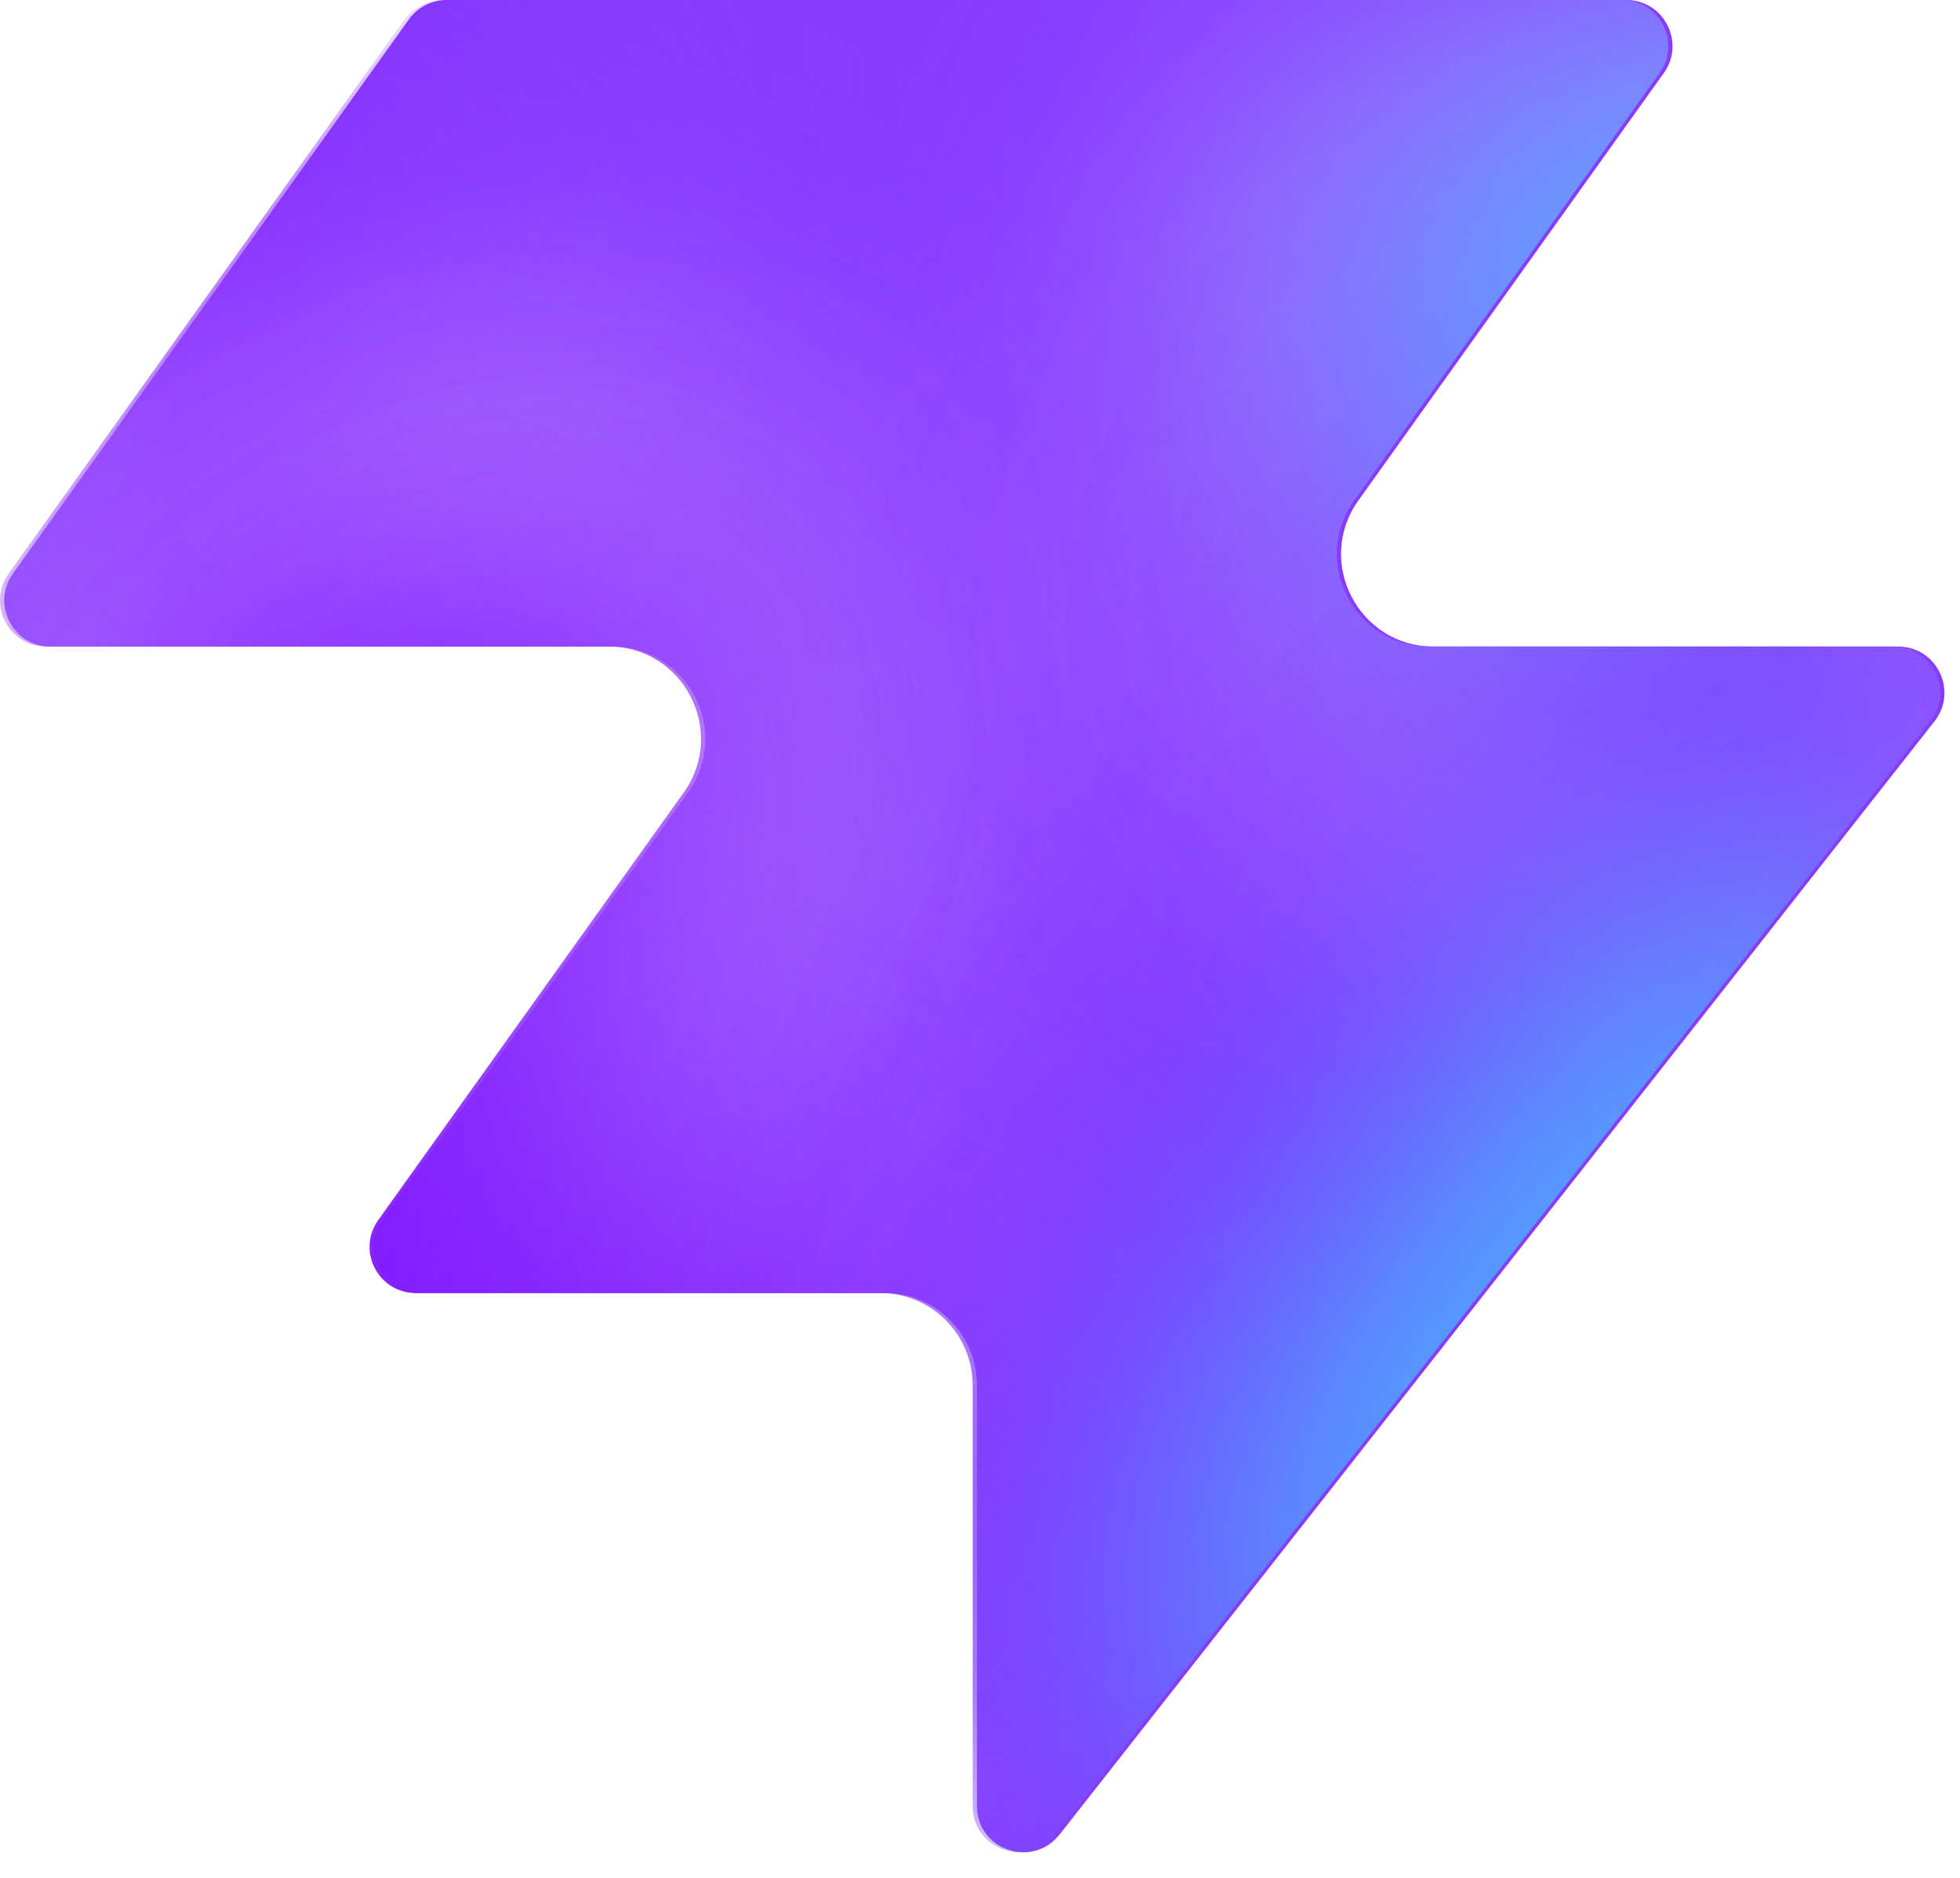
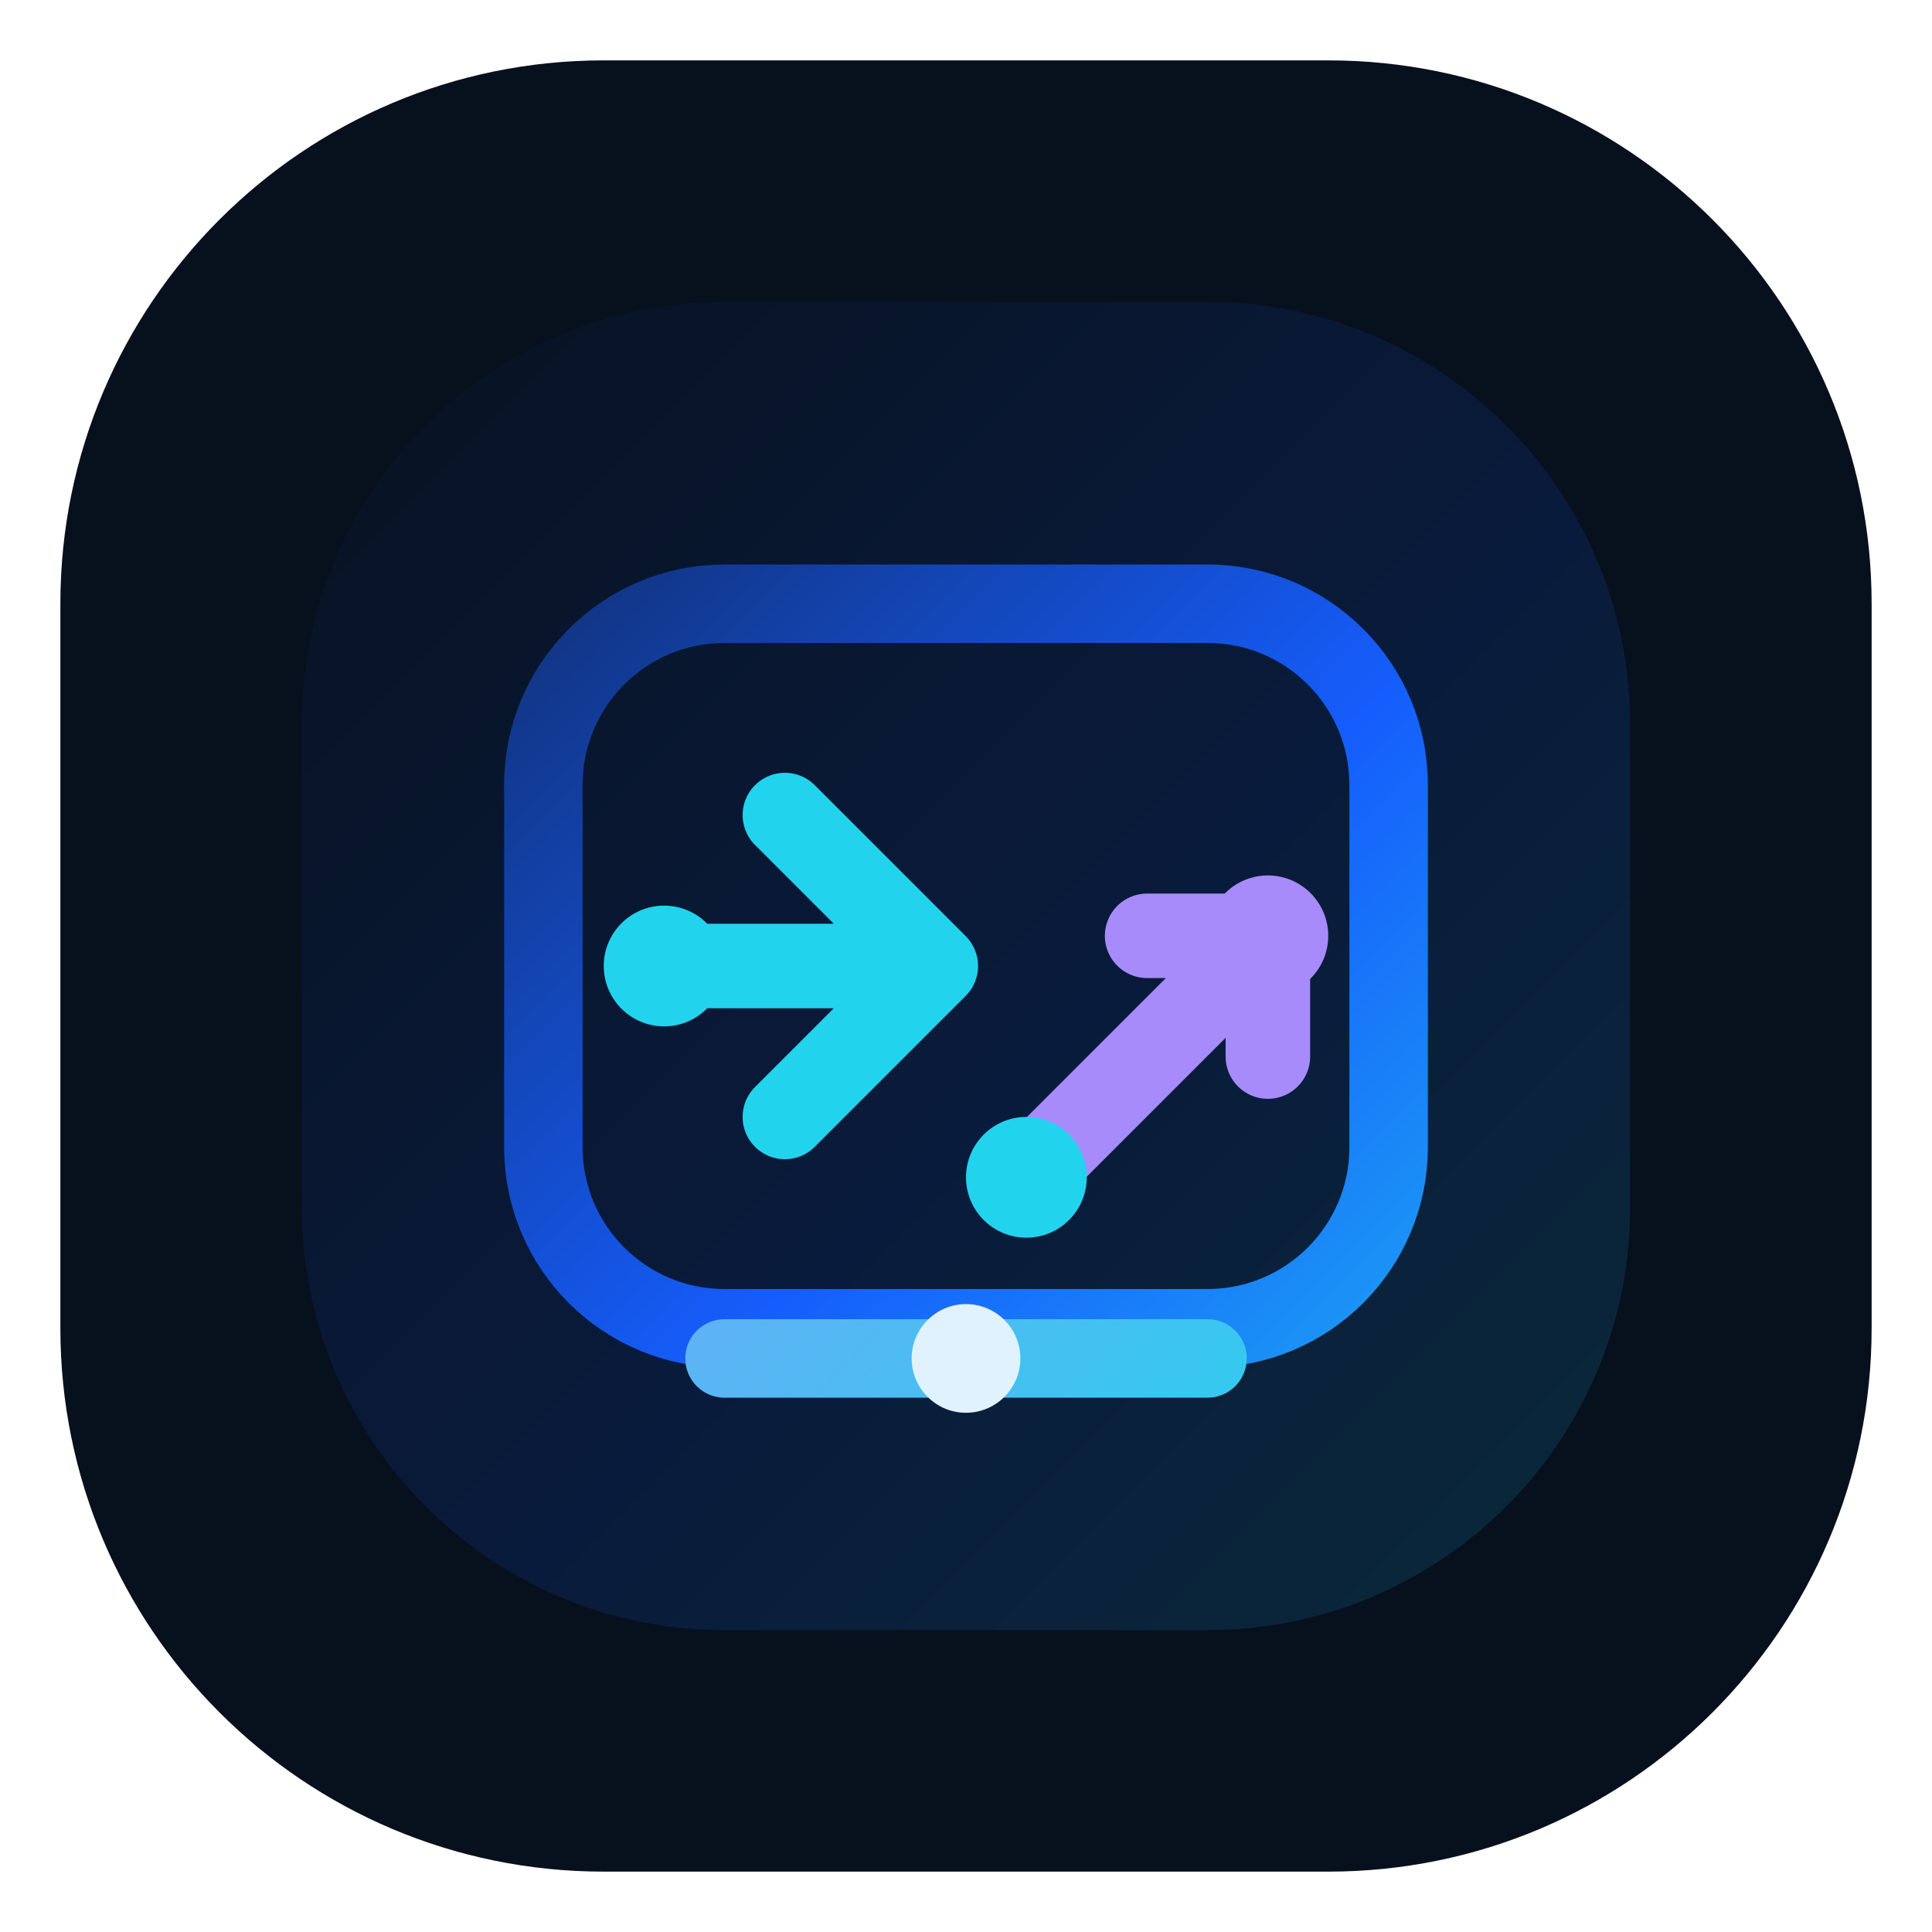
- <svg xmlns="http://www.w3.org/2000/svg" width="48" height="46" fill="none" viewBox="0 0 48 46">
-   <path fill="#863bff" d="M25.946 44.938c-.664.845-2.021.375-2.021-.698V33.937a2.26 2.26 0 0 0-2.262-2.262H10.287c-.92 0-1.456-1.04-.92-1.788l7.48-10.471c1.07-1.497 0-3.578-1.842-3.578H1.237c-.92 0-1.456-1.04-.92-1.788L10.013.474c.214-.297.556-.474.92-.474h28.894c.92 0 1.456 1.04.92 1.788l-7.48 10.471c-1.07 1.498 0 3.579 1.842 3.579h11.377c.943 0 1.473 1.088.89 1.83L25.947 44.94z" style="fill:#863bff;fill:color(display-p3 .525 .23 1);fill-opacity:1" />
-   <mask id="a" width="48" height="46" x="0" y="0" maskUnits="userSpaceOnUse" style="mask-type:alpha">
-     <path fill="#000" d="M25.842 44.938c-.664.844-2.021.375-2.021-.698V33.937a2.26 2.26 0 0 0-2.262-2.262H10.183c-.92 0-1.456-1.04-.92-1.788l7.48-10.471c1.07-1.498 0-3.579-1.842-3.579H1.133c-.92 0-1.456-1.04-.92-1.787L9.91.473c.214-.297.556-.474.92-.474h28.894c.92 0 1.456 1.04.92 1.788l-7.48 10.471c-1.07 1.498 0 3.578 1.842 3.578h11.377c.943 0 1.473 1.088.89 1.832L25.843 44.94z" style="fill:#000;fill-opacity:1" />
-   </mask>
-   <g mask="url(#a)">
-     <g filter="url(#b)">
-       <ellipse cx="5.508" cy="14.704" fill="#ede6ff" rx="5.508" ry="14.704" style="fill:#ede6ff;fill:color(display-p3 .927 .903 1);fill-opacity:1" transform="matrix(.00324 1 1 -.00324 -4.47 31.516)" />
-     </g>
-     <g filter="url(#c)">
-       <ellipse cx="10.399" cy="29.851" fill="#ede6ff" rx="10.399" ry="29.851" style="fill:#ede6ff;fill:color(display-p3 .927 .903 1);fill-opacity:1" transform="matrix(.00324 1 1 -.00324 -39.328 7.883)" />
-     </g>
-     <g filter="url(#d)">
-       <ellipse cx="5.508" cy="30.487" fill="#7e14ff" rx="5.508" ry="30.487" style="fill:#7e14ff;fill:color(display-p3 .492 .077 1);fill-opacity:1" transform="rotate(89.814 -25.913 -14.639)scale(1 -1)" />
-     </g>
-     <g filter="url(#e)">
-       <ellipse cx="5.508" cy="30.599" fill="#7e14ff" rx="5.508" ry="30.599" style="fill:#7e14ff;fill:color(display-p3 .492 .077 1);fill-opacity:1" transform="rotate(89.814 -32.644 -3.334)scale(1 -1)" />
-     </g>
-     <g filter="url(#f)">
-       <ellipse cx="5.508" cy="30.599" fill="#7e14ff" rx="5.508" ry="30.599" style="fill:#7e14ff;fill:color(display-p3 .492 .077 1);fill-opacity:1" transform="matrix(.00324 1 1 -.00324 -34.34 30.47)" />
-     </g>
-     <g filter="url(#g)">
-       <ellipse cx="14.072" cy="22.078" fill="#ede6ff" rx="14.072" ry="22.078" style="fill:#ede6ff;fill:color(display-p3 .927 .903 1);fill-opacity:1" transform="rotate(93.35 24.506 48.493)scale(-1 1)" />
-     </g>
-     <g filter="url(#h)">
-       <ellipse cx="3.47" cy="21.501" fill="#7e14ff" rx="3.47" ry="21.501" style="fill:#7e14ff;fill:color(display-p3 .492 .077 1);fill-opacity:1" transform="rotate(89.009 28.708 47.59)scale(-1 1)" />
-     </g>
-     <g filter="url(#i)">
-       <ellipse cx="3.47" cy="21.501" fill="#7e14ff" rx="3.47" ry="21.501" style="fill:#7e14ff;fill:color(display-p3 .492 .077 1);fill-opacity:1" transform="rotate(89.009 28.708 47.59)scale(-1 1)" />
-     </g>
-     <g filter="url(#j)">
-       <ellipse cx=".387" cy="8.972" fill="#7e14ff" rx="4.407" ry="29.108" style="fill:#7e14ff;fill:color(display-p3 .492 .077 1);fill-opacity:1" transform="rotate(39.51 .387 8.972)" />
-     </g>
-     <g filter="url(#k)">
-       <ellipse cx="47.523" cy="-6.092" fill="#7e14ff" rx="4.407" ry="29.108" style="fill:#7e14ff;fill:color(display-p3 .492 .077 1);fill-opacity:1" transform="rotate(37.892 47.523 -6.092)" />
-     </g>
-     <g filter="url(#l)">
-       <ellipse cx="41.412" cy="6.333" fill="#47bfff" rx="5.971" ry="9.665" style="fill:#47bfff;fill:color(display-p3 .28 .748 1);fill-opacity:1" transform="rotate(37.892 41.412 6.333)" />
-     </g>
-     <g filter="url(#m)">
-       <ellipse cx="-1.879" cy="38.332" fill="#7e14ff" rx="4.407" ry="29.108" style="fill:#7e14ff;fill:color(display-p3 .492 .077 1);fill-opacity:1" transform="rotate(37.892 -1.88 38.332)" />
-     </g>
-     <g filter="url(#n)">
-       <ellipse cx="-1.879" cy="38.332" fill="#7e14ff" rx="4.407" ry="29.108" style="fill:#7e14ff;fill:color(display-p3 .492 .077 1);fill-opacity:1" transform="rotate(37.892 -1.88 38.332)" />
-     </g>
-     <g filter="url(#o)">
-       <ellipse cx="35.651" cy="29.907" fill="#7e14ff" rx="4.407" ry="29.108" style="fill:#7e14ff;fill:color(display-p3 .492 .077 1);fill-opacity:1" transform="rotate(37.892 35.651 29.907)" />
-     </g>
-     <g filter="url(#p)">
-       <ellipse cx="38.418" cy="32.4" fill="#47bfff" rx="5.971" ry="15.297" style="fill:#47bfff;fill:color(display-p3 .28 .748 1);fill-opacity:1" transform="rotate(37.892 38.418 32.4)" />
-     </g>
-   </g>
+ <svg xmlns="http://www.w3.org/2000/svg" width="64" height="64" viewBox="0 0 64 64" fill="none">
  <defs>
-     <filter id="b" width="60.045" height="41.654" x="-19.77" y="16.149" color-interpolation-filters="sRGB" filterUnits="userSpaceOnUse">
-       <feFlood flood-opacity="0" result="BackgroundImageFix" />
-       <feBlend in="SourceGraphic" in2="BackgroundImageFix" result="shape" />
-       <feGaussianBlur result="effect1_foregroundBlur_2002_17158" stdDeviation="7.659" />
-     </filter>
-     <filter id="c" width="90.34" height="51.437" x="-54.613" y="-7.533" color-interpolation-filters="sRGB" filterUnits="userSpaceOnUse">
-       <feFlood flood-opacity="0" result="BackgroundImageFix" />
-       <feBlend in="SourceGraphic" in2="BackgroundImageFix" result="shape" />
-       <feGaussianBlur result="effect1_foregroundBlur_2002_17158" stdDeviation="7.659" />
-     </filter>
-     <filter id="d" width="79.355" height="29.4" x="-49.64" y="2.03" color-interpolation-filters="sRGB" filterUnits="userSpaceOnUse">
-       <feFlood flood-opacity="0" result="BackgroundImageFix" />
-       <feBlend in="SourceGraphic" in2="BackgroundImageFix" result="shape" />
-       <feGaussianBlur result="effect1_foregroundBlur_2002_17158" stdDeviation="4.596" />
-     </filter>
-     <filter id="e" width="79.579" height="29.4" x="-45.045" y="20.029" color-interpolation-filters="sRGB" filterUnits="userSpaceOnUse">
-       <feFlood flood-opacity="0" result="BackgroundImageFix" />
-       <feBlend in="SourceGraphic" in2="BackgroundImageFix" result="shape" />
-       <feGaussianBlur result="effect1_foregroundBlur_2002_17158" stdDeviation="4.596" />
-     </filter>
-     <filter id="f" width="79.579" height="29.4" x="-43.513" y="21.178" color-interpolation-filters="sRGB" filterUnits="userSpaceOnUse">
-       <feFlood flood-opacity="0" result="BackgroundImageFix" />
-       <feBlend in="SourceGraphic" in2="BackgroundImageFix" result="shape" />
-       <feGaussianBlur result="effect1_foregroundBlur_2002_17158" stdDeviation="4.596" />
-     </filter>
-     <filter id="g" width="74.749" height="58.852" x="15.756" y="-17.901" color-interpolation-filters="sRGB" filterUnits="userSpaceOnUse">
-       <feFlood flood-opacity="0" result="BackgroundImageFix" />
-       <feBlend in="SourceGraphic" in2="BackgroundImageFix" result="shape" />
-       <feGaussianBlur result="effect1_foregroundBlur_2002_17158" stdDeviation="7.659" />
-     </filter>
-     <filter id="h" width="61.377" height="25.362" x="23.548" y="2.284" color-interpolation-filters="sRGB" filterUnits="userSpaceOnUse">
-       <feFlood flood-opacity="0" result="BackgroundImageFix" />
-       <feBlend in="SourceGraphic" in2="BackgroundImageFix" result="shape" />
-       <feGaussianBlur result="effect1_foregroundBlur_2002_17158" stdDeviation="4.596" />
-     </filter>
-     <filter id="i" width="61.377" height="25.362" x="23.548" y="2.284" color-interpolation-filters="sRGB" filterUnits="userSpaceOnUse">
-       <feFlood flood-opacity="0" result="BackgroundImageFix" />
-       <feBlend in="SourceGraphic" in2="BackgroundImageFix" result="shape" />
-       <feGaussianBlur result="effect1_foregroundBlur_2002_17158" stdDeviation="4.596" />
-     </filter>
-     <filter id="j" width="56.045" height="63.649" x="-27.636" y="-22.853" color-interpolation-filters="sRGB" filterUnits="userSpaceOnUse">
-       <feFlood flood-opacity="0" result="BackgroundImageFix" />
-       <feBlend in="SourceGraphic" in2="BackgroundImageFix" result="shape" />
-       <feGaussianBlur result="effect1_foregroundBlur_2002_17158" stdDeviation="4.596" />
-     </filter>
-     <filter id="k" width="54.814" height="64.646" x="20.116" y="-38.415" color-interpolation-filters="sRGB" filterUnits="userSpaceOnUse">
-       <feFlood flood-opacity="0" result="BackgroundImageFix" />
-       <feBlend in="SourceGraphic" in2="BackgroundImageFix" result="shape" />
-       <feGaussianBlur result="effect1_foregroundBlur_2002_17158" stdDeviation="4.596" />
-     </filter>
-     <filter id="l" width="33.541" height="35.313" x="24.641" y="-11.323" color-interpolation-filters="sRGB" filterUnits="userSpaceOnUse">
-       <feFlood flood-opacity="0" result="BackgroundImageFix" />
-       <feBlend in="SourceGraphic" in2="BackgroundImageFix" result="shape" />
-       <feGaussianBlur result="effect1_foregroundBlur_2002_17158" stdDeviation="4.596" />
-     </filter>
-     <filter id="m" width="54.814" height="64.646" x="-29.286" y="6.009" color-interpolation-filters="sRGB" filterUnits="userSpaceOnUse">
-       <feFlood flood-opacity="0" result="BackgroundImageFix" />
-       <feBlend in="SourceGraphic" in2="BackgroundImageFix" result="shape" />
-       <feGaussianBlur result="effect1_foregroundBlur_2002_17158" stdDeviation="4.596" />
-     </filter>
-     <filter id="n" width="54.814" height="64.646" x="-29.286" y="6.009" color-interpolation-filters="sRGB" filterUnits="userSpaceOnUse">
-       <feFlood flood-opacity="0" result="BackgroundImageFix" />
-       <feBlend in="SourceGraphic" in2="BackgroundImageFix" result="shape" />
-       <feGaussianBlur result="effect1_foregroundBlur_2002_17158" stdDeviation="4.596" />
-     </filter>
-     <filter id="o" width="54.814" height="64.646" x="8.244" y="-2.416" color-interpolation-filters="sRGB" filterUnits="userSpaceOnUse">
-       <feFlood flood-opacity="0" result="BackgroundImageFix" />
-       <feBlend in="SourceGraphic" in2="BackgroundImageFix" result="shape" />
-       <feGaussianBlur result="effect1_foregroundBlur_2002_17158" stdDeviation="4.596" />
-     </filter>
-     <filter id="p" width="39.409" height="43.623" x="18.713" y="10.588" color-interpolation-filters="sRGB" filterUnits="userSpaceOnUse">
-       <feFlood flood-opacity="0" result="BackgroundImageFix" />
-       <feBlend in="SourceGraphic" in2="BackgroundImageFix" result="shape" />
-       <feGaussianBlur result="effect1_foregroundBlur_2002_17158" stdDeviation="4.596" />
-     </filter>
+     <linearGradient id="favicon-grad" x1="8" y1="8" x2="56" y2="56" gradientUnits="userSpaceOnUse">
+       <stop offset="0" stop-color="#0f172a" />
+       <stop offset="0.55" stop-color="#155dfc" />
+       <stop offset="1" stop-color="#22d3ee" />
+     </linearGradient>
+     <linearGradient id="favicon-accent" x1="16" y1="16" x2="48" y2="48" gradientUnits="userSpaceOnUse">
+       <stop offset="0" stop-color="#a78bfa" />
+       <stop offset="1" stop-color="#22d3ee" />
+     </linearGradient>
  </defs>
+   <rect x="2" y="2" width="60" height="60" rx="18" fill="#07101d" />
+   <rect x="10" y="10" width="44" height="44" rx="14" fill="url(#favicon-grad)" opacity="0.14" />
+   <path d="M24 20H40C43.314 20 46 22.686 46 26V38C46 41.314 43.314 44 40 44H24C20.686 44 18 41.314 18 38V26C18 22.686 20.686 20 24 20Z" stroke="url(#favicon-grad)" stroke-width="2.6" />
+   <path d="M22 32H31M31 32L26 27M31 32L26 37" stroke="#22d3ee" stroke-width="2.8" stroke-linecap="round" stroke-linejoin="round" />
+   <path d="M34 39L42 31M42 31H38M42 31V35" stroke="#a78bfa" stroke-width="2.8" stroke-linecap="round" stroke-linejoin="round" />
+   <circle cx="22" cy="32" r="2" fill="#22d3ee" />
+   <circle cx="42" cy="31" r="2" fill="#a78bfa" />
+   <circle cx="34" cy="39" r="2" fill="#22d3ee" />
+   <path d="M24 45H40" stroke="url(#favicon-accent)" stroke-width="2.6" stroke-linecap="round" />
+   <circle cx="32" cy="45" r="1.8" fill="#e0f2fe" />
</svg>
